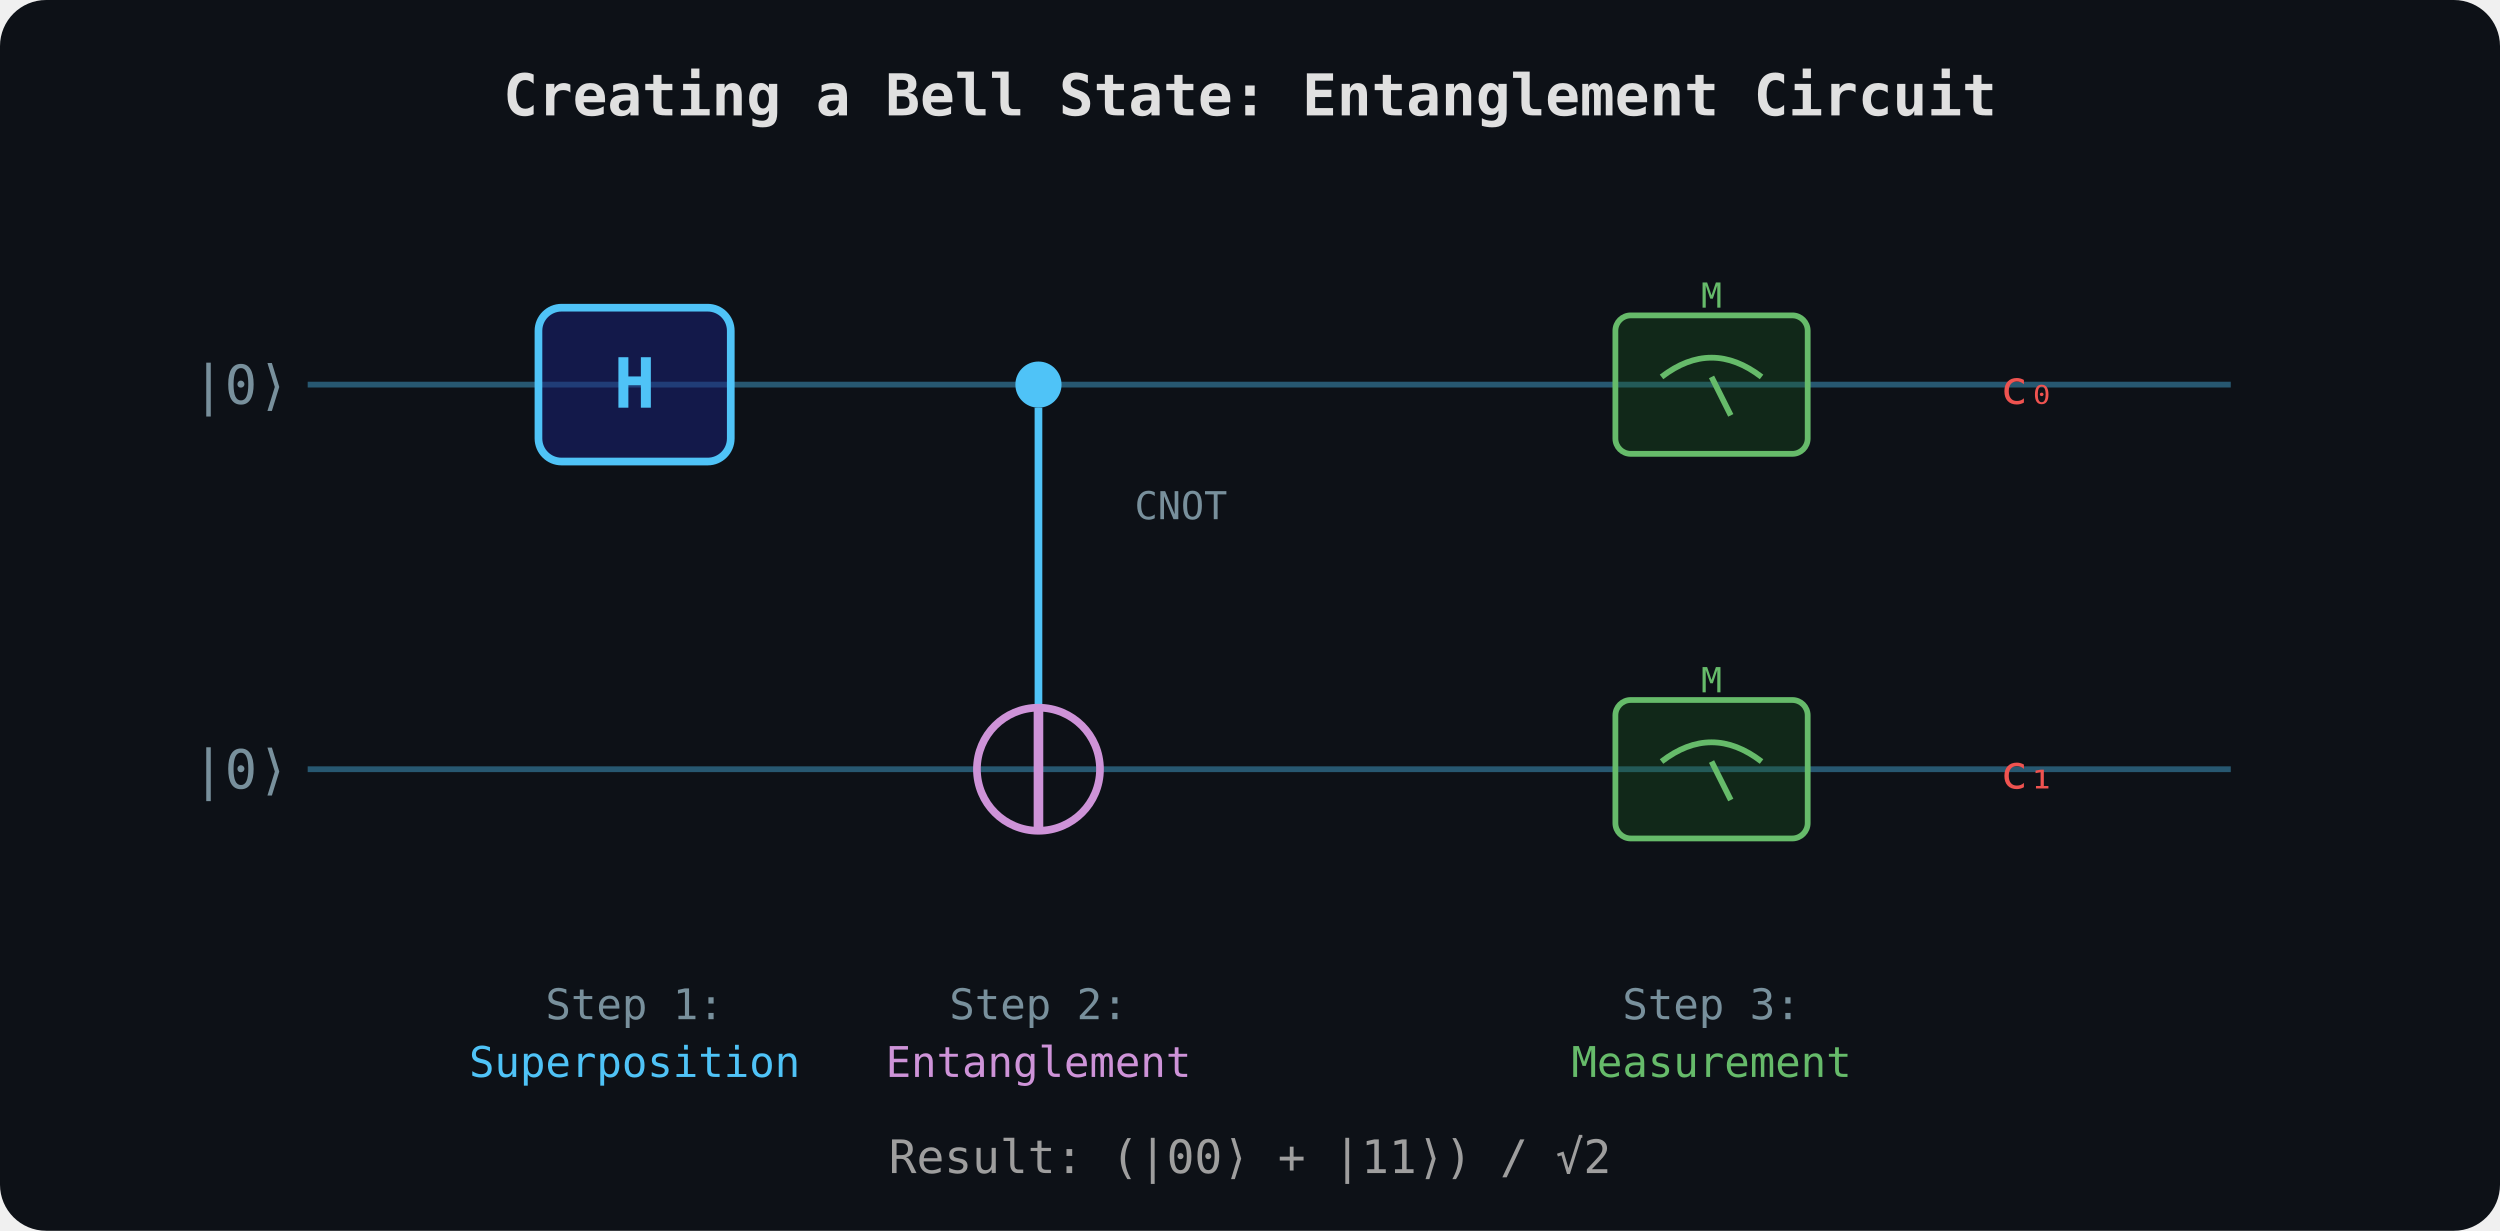
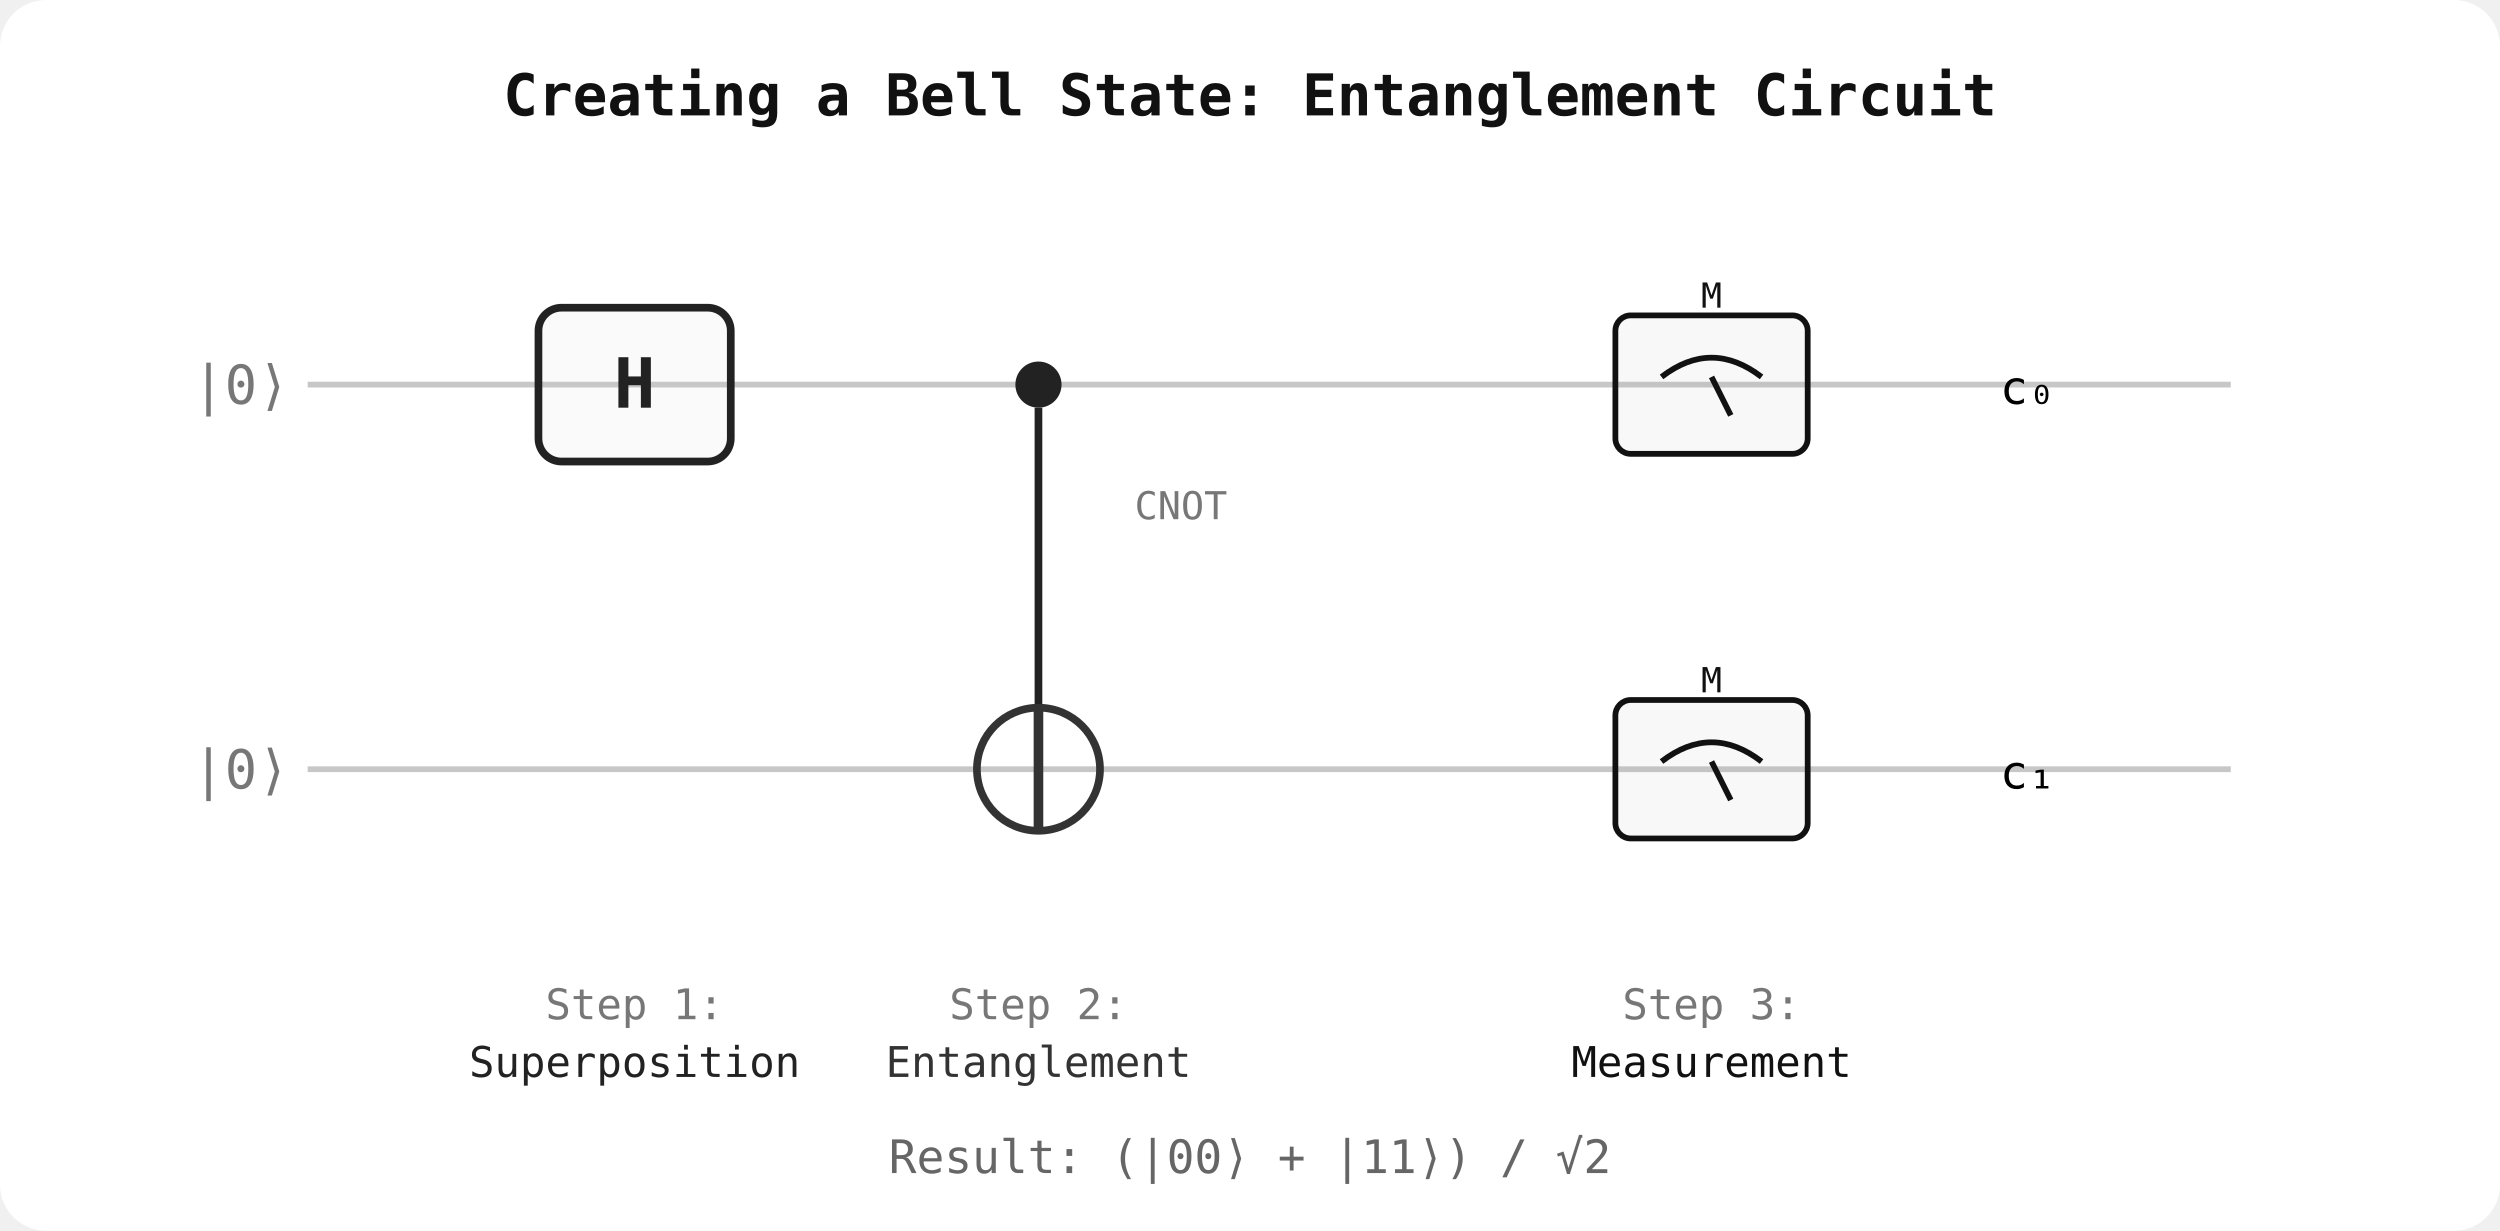
<svg xmlns="http://www.w3.org/2000/svg" viewBox="0 0 650 320" width="650" height="320">
-   <rect width="650" height="320" fill="#0d1117" rx="12" />
-   <text x="325" y="30" fill="#e0e0e0" font-family="monospace" font-size="15" text-anchor="middle" font-weight="bold">Creating a Bell State: Entanglement Circuit</text>
-   <line x1="80" y1="100" x2="580" y2="100" stroke="#4fc3f7" stroke-width="1.5" stroke-opacity="0.4" />
-   <line x1="80" y1="200" x2="580" y2="200" stroke="#4fc3f7" stroke-width="1.5" stroke-opacity="0.4" />
-   <text x="50" y="105" fill="#78909c" font-family="monospace" font-size="14">|0⟩</text>
-   <text x="50" y="205" fill="#78909c" font-family="monospace" font-size="14">|0⟩</text>
-   <rect x="140" y="80" width="50" height="40" rx="6" fill="#1a237e" fill-opacity="0.5" stroke="#4fc3f7" stroke-width="2" />
-   <text x="165" y="106" fill="#4fc3f7" font-family="monospace" font-size="18" text-anchor="middle" font-weight="bold">H</text>
-   <circle cx="270" cy="100" r="6" fill="#4fc3f7" />
-   <line x1="270" y1="106" x2="270" y2="200" stroke="#4fc3f7" stroke-width="2" />
-   <circle cx="270" cy="200" r="16" fill="none" stroke="#ce93d8" stroke-width="2" />
-   <line x1="270" y1="184" x2="270" y2="216" stroke="#ce93d8" stroke-width="2.5" />
-   <text x="295" y="135" fill="#78909c" font-family="monospace" font-size="10">CNOT</text>
-   <rect x="420" y="82" width="50" height="36" rx="4" fill="#1b5e20" fill-opacity="0.3" stroke="#66bb6a" stroke-width="1.5" />
-   <path d="M 432,98 Q 445,88 458,98" fill="none" stroke="#66bb6a" stroke-width="1.5" />
-   <line x1="445" y1="98" x2="450" y2="108" stroke="#66bb6a" stroke-width="1.5" />
-   <text x="445" y="80" fill="#66bb6a" font-family="monospace" font-size="9" text-anchor="middle">M</text>
-   <rect x="420" y="182" width="50" height="36" rx="4" fill="#1b5e20" fill-opacity="0.3" stroke="#66bb6a" stroke-width="1.5" />
-   <path d="M 432,198 Q 445,188 458,198" fill="none" stroke="#66bb6a" stroke-width="1.5" />
-   <line x1="445" y1="198" x2="450" y2="208" stroke="#66bb6a" stroke-width="1.5" />
-   <text x="445" y="180" fill="#66bb6a" font-family="monospace" font-size="9" text-anchor="middle">M</text>
-   <text x="520" y="105" fill="#ef5350" font-family="monospace" font-size="12">c₀</text>
-   <text x="520" y="205" fill="#ef5350" font-family="monospace" font-size="12">c₁</text>
-   <text x="165" y="265" fill="#78909c" font-family="monospace" font-size="11" text-anchor="middle">Step 1:</text>
-   <text x="165" y="280" fill="#4fc3f7" font-family="monospace" font-size="11" text-anchor="middle">Superposition</text>
-   <text x="270" y="265" fill="#78909c" font-family="monospace" font-size="11" text-anchor="middle">Step 2:</text>
-   <text x="270" y="280" fill="#ce93d8" font-family="monospace" font-size="11" text-anchor="middle">Entanglement</text>
-   <text x="445" y="265" fill="#78909c" font-family="monospace" font-size="11" text-anchor="middle">Step 3:</text>
-   <text x="445" y="280" fill="#66bb6a" font-family="monospace" font-size="11" text-anchor="middle">Measurement</text>
-   <text x="325" y="305" fill="#9e9e9e" font-family="monospace" font-size="12" text-anchor="middle">Result: (|00⟩ + |11⟩) / √2</text>
+   <rect width="650" height="320" fill="#ffffff" rx="12" />
+   <text x="325" y="30" fill="#111111" font-family="monospace" font-size="15" text-anchor="middle" font-weight="bold">Creating a Bell State: Entanglement Circuit</text>
+   <line x1="80" y1="100" x2="580" y2="100" stroke="#222222" stroke-width="1.5" stroke-opacity="0.25" />
+   <line x1="80" y1="200" x2="580" y2="200" stroke="#222222" stroke-width="1.5" stroke-opacity="0.25" />
+   <text x="50" y="105" fill="#777777" font-family="monospace" font-size="14">|0⟩</text>
+   <text x="50" y="205" fill="#777777" font-family="monospace" font-size="14">|0⟩</text>
+   <rect x="140" y="80" width="50" height="40" rx="6" fill="#cccccc" fill-opacity="0.1" stroke="#222222" stroke-width="2" />
+   <text x="165" y="106" fill="#222222" font-family="monospace" font-size="18" text-anchor="middle" font-weight="bold">H</text>
+   <circle cx="270" cy="100" r="6" fill="#222222" />
+   <line x1="270" y1="106" x2="270" y2="200" stroke="#222222" stroke-width="2" />
+   <circle cx="270" cy="200" r="16" fill="none" stroke="#333333" stroke-width="2" />
+   <line x1="270" y1="184" x2="270" y2="216" stroke="#333333" stroke-width="2.5" />
+   <text x="295" y="135" fill="#777777" font-family="monospace" font-size="10">CNOT</text>
+   <rect x="420" y="82" width="50" height="36" rx="4" fill="#aaaaaa" fill-opacity="0.08" stroke="#111111" stroke-width="1.5" />
+   <path d="M 432,98 Q 445,88 458,98" fill="none" stroke="#111111" stroke-width="1.5" />
+   <line x1="445" y1="98" x2="450" y2="108" stroke="#111111" stroke-width="1.5" />
+   <text x="445" y="80" fill="#111111" font-family="monospace" font-size="9" text-anchor="middle">M</text>
+   <rect x="420" y="182" width="50" height="36" rx="4" fill="#aaaaaa" fill-opacity="0.08" stroke="#111111" stroke-width="1.5" />
+   <path d="M 432,198 Q 445,188 458,198" fill="none" stroke="#111111" stroke-width="1.5" />
+   <line x1="445" y1="198" x2="450" y2="208" stroke="#111111" stroke-width="1.5" />
+   <text x="445" y="180" fill="#111111" font-family="monospace" font-size="9" text-anchor="middle">M</text>
+   <text x="520" y="105" fill="#000000" font-family="monospace" font-size="12">c₀</text>
+   <text x="520" y="205" fill="#000000" font-family="monospace" font-size="12">c₁</text>
+   <text x="165" y="265" fill="#777777" font-family="monospace" font-size="11" text-anchor="middle">Step 1:</text>
+   <text x="165" y="280" fill="#222222" font-family="monospace" font-size="11" text-anchor="middle">Superposition</text>
+   <text x="270" y="265" fill="#777777" font-family="monospace" font-size="11" text-anchor="middle">Step 2:</text>
+   <text x="270" y="280" fill="#333333" font-family="monospace" font-size="11" text-anchor="middle">Entanglement</text>
+   <text x="445" y="265" fill="#777777" font-family="monospace" font-size="11" text-anchor="middle">Step 3:</text>
+   <text x="445" y="280" fill="#111111" font-family="monospace" font-size="11" text-anchor="middle">Measurement</text>
+   <text x="325" y="305" fill="#666666" font-family="monospace" font-size="12" text-anchor="middle">Result: (|00⟩ + |11⟩) / √2</text>
</svg>
